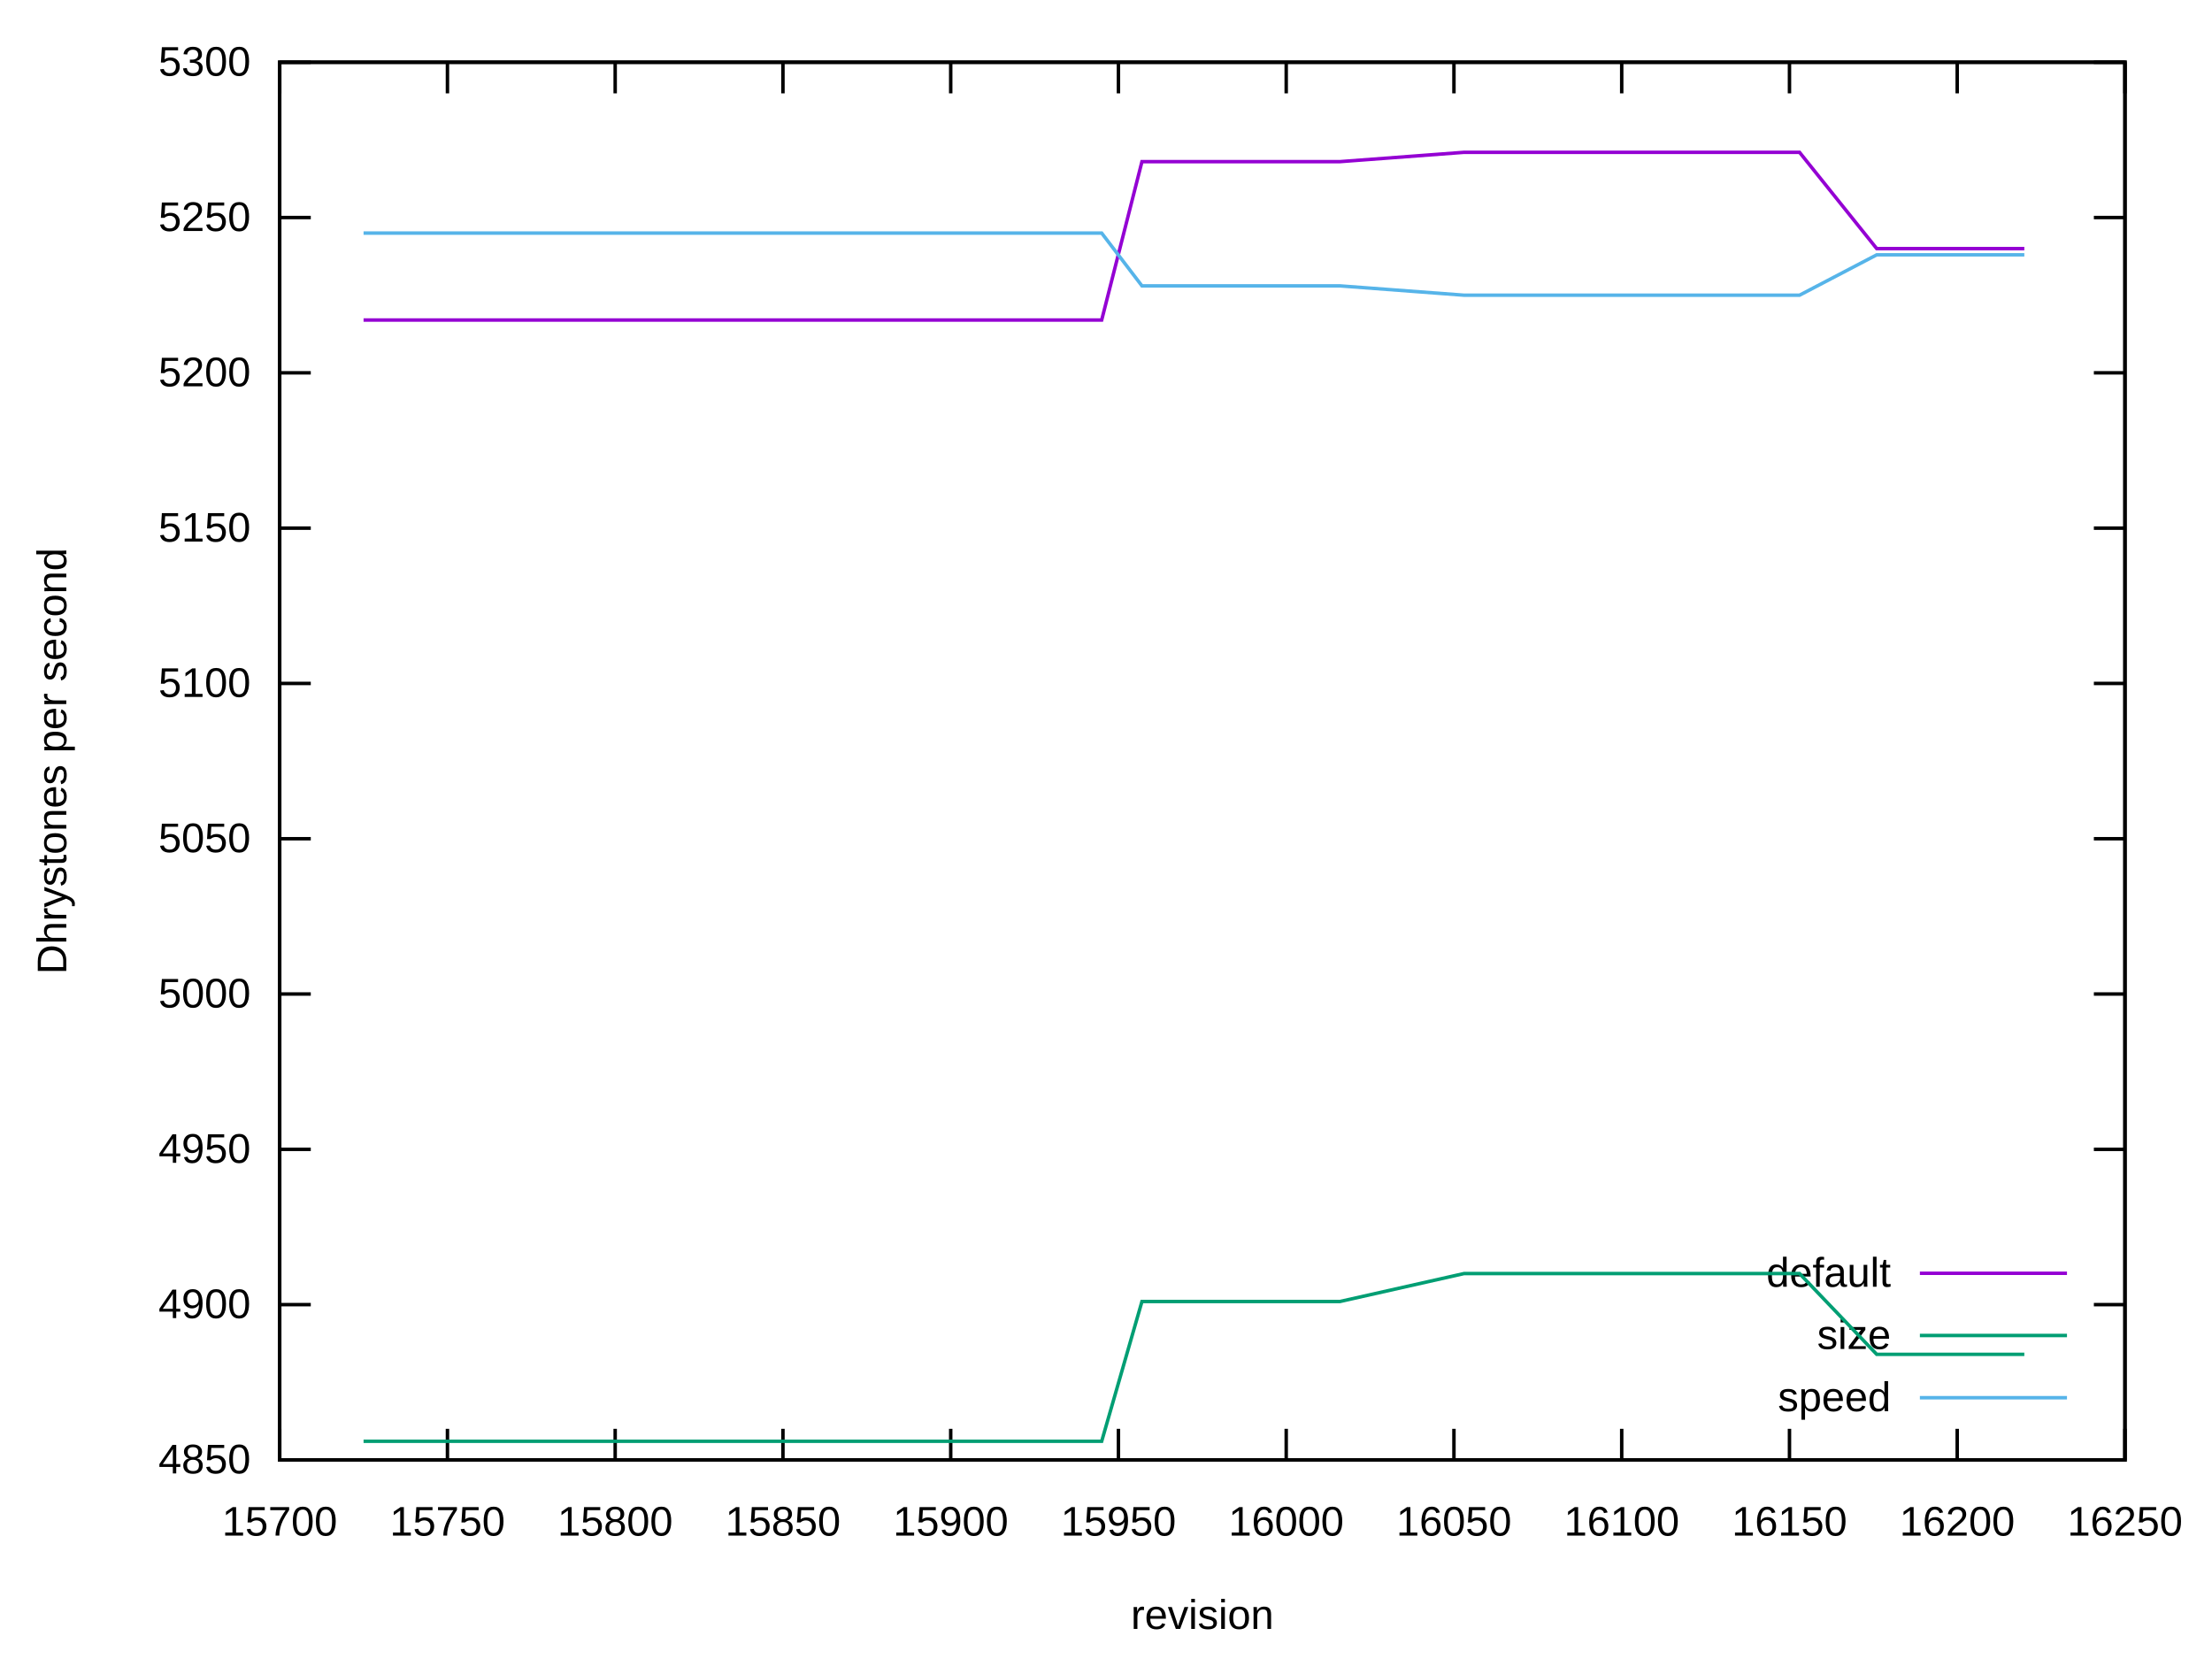
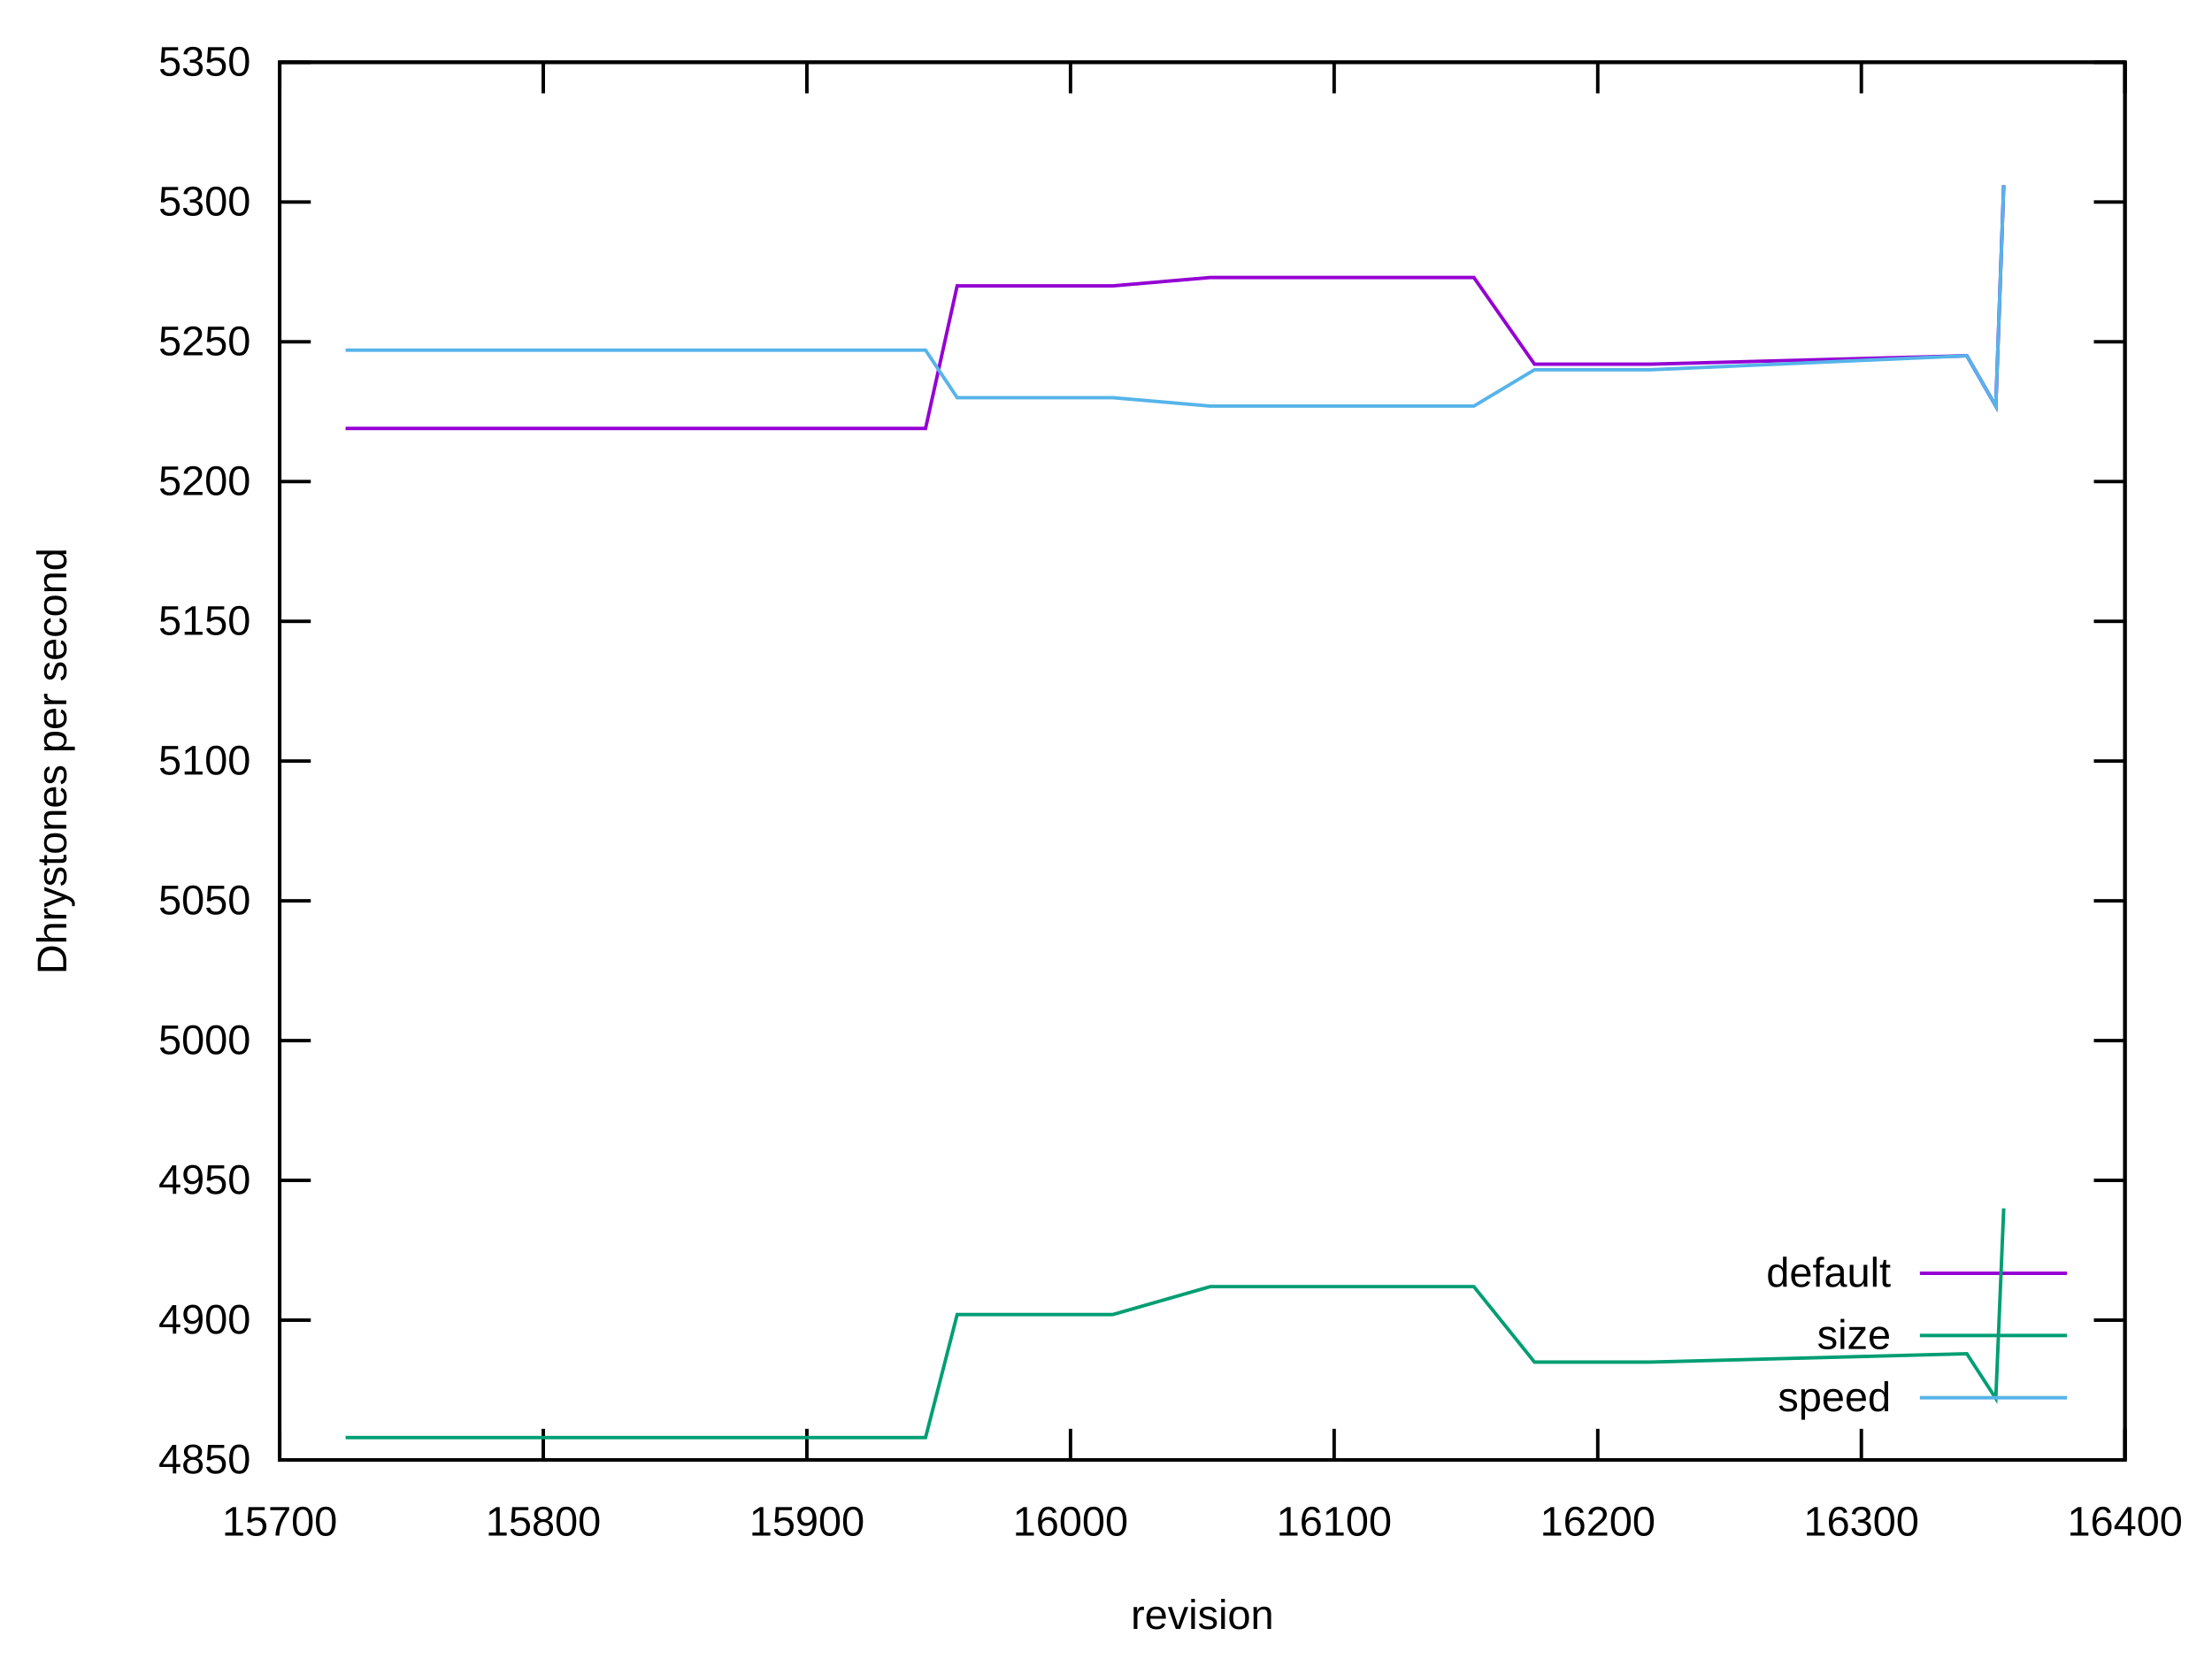
<svg xmlns="http://www.w3.org/2000/svg" xmlns:xlink="http://www.w3.org/1999/xlink" width="640" height="480" viewBox="0 0 640 480">
  <g id="gnuplot_canvas">
    <rect x="0" y="0" width="640" height="480" fill="none" />
    <defs>
      <circle id="gpDot" r="0.5" stroke-width="0.5" stroke="currentColor" />
      <path id="gpPt0" stroke-width="0.222" stroke="currentColor" d="M-1,0 h2 M0,-1 v2" />
      <path id="gpPt1" stroke-width="0.222" stroke="currentColor" d="M-1,-1 L1,1 M1,-1 L-1,1" />
      <path id="gpPt2" stroke-width="0.222" stroke="currentColor" d="M-1,0 L1,0 M0,-1 L0,1 M-1,-1 L1,1 M-1,1 L1,-1" />
      <rect id="gpPt3" stroke-width="0.222" stroke="currentColor" x="-1" y="-1" width="2" height="2" />
      <rect id="gpPt4" stroke-width="0.222" stroke="currentColor" fill="currentColor" x="-1" y="-1" width="2" height="2" />
      <circle id="gpPt5" stroke-width="0.222" stroke="currentColor" cx="0" cy="0" r="1" />
      <use xlink:href="#gpPt5" id="gpPt6" fill="currentColor" stroke="none" />
      <path id="gpPt7" stroke-width="0.222" stroke="currentColor" d="M0,-1.33 L-1.33,0.67 L1.33,0.67 z" />
      <use xlink:href="#gpPt7" id="gpPt8" fill="currentColor" stroke="none" />
      <use xlink:href="#gpPt7" id="gpPt9" stroke="currentColor" transform="rotate(180)" />
      <use xlink:href="#gpPt9" id="gpPt10" fill="currentColor" stroke="none" />
      <use xlink:href="#gpPt3" id="gpPt11" stroke="currentColor" transform="rotate(45)" />
      <use xlink:href="#gpPt11" id="gpPt12" fill="currentColor" stroke="none" />
      <path id="gpPt13" stroke-width="0.222" stroke="currentColor" d="M0,1.330 L1.265,0.411 L0.782,-1.067 L-0.782,-1.076 L-1.265,0.411 z" />
      <use xlink:href="#gpPt13" id="gpPt14" fill="currentColor" stroke="none" />
      <filter id="textbox" filterUnits="objectBoundingBox" x="0" y="0" height="1" width="1">
        <feFlood flood-color="white" flood-opacity="1" result="bgnd" />
        <feComposite in="SourceGraphic" in2="bgnd" operator="atop" />
      </filter>
      <filter id="greybox" filterUnits="objectBoundingBox" x="0" y="0" height="1" width="1">
        <feFlood flood-color="lightgrey" flood-opacity="1" result="grey" />
        <feComposite in="SourceGraphic" in2="grey" operator="atop" />
      </filter>
    </defs>
    <g fill="none" color="white" stroke="currentColor" stroke-width="1.00" stroke-linecap="butt" stroke-linejoin="miter">
</g>
    <g fill="none" color="black" stroke="currentColor" stroke-width="1.00" stroke-linecap="butt" stroke-linejoin="miter">
      <path stroke="black" d="M80.92,422.40 L89.92,422.40 M614.82,422.40 L605.82,422.40  " />
      <g transform="translate(72.53,426.30)" stroke="none" fill="black" font-family="Arial" font-size="12.00" text-anchor="end">
        <text>
          <tspan font-family="Arial"> 4850</tspan>
        </text>
      </g>
    </g>
    <g fill="none" color="black" stroke="currentColor" stroke-width="1.00" stroke-linecap="butt" stroke-linejoin="miter">
-       <path stroke="black" d="M80.92,377.47 L89.92,377.47 M614.82,377.47 L605.82,377.47  " />
-       <g transform="translate(72.53,381.37)" stroke="none" fill="black" font-family="Arial" font-size="12.00" text-anchor="end">
+       <path stroke="black" d="M80.92,381.96 L89.92,381.96 M614.82,381.96 L605.82,381.96  " />
+       <g transform="translate(72.53,385.86)" stroke="none" fill="black" font-family="Arial" font-size="12.00" text-anchor="end">
        <text>
          <tspan font-family="Arial"> 4900</tspan>
        </text>
      </g>
    </g>
    <g fill="none" color="black" stroke="currentColor" stroke-width="1.00" stroke-linecap="butt" stroke-linejoin="miter">
-       <path stroke="black" d="M80.92,332.54 L89.92,332.54 M614.82,332.54 L605.82,332.54  " />
-       <g transform="translate(72.53,336.44)" stroke="none" fill="black" font-family="Arial" font-size="12.00" text-anchor="end">
+       <path stroke="black" d="M80.92,341.52 L89.92,341.52 M614.82,341.52 L605.82,341.52  " />
+       <g transform="translate(72.53,345.42)" stroke="none" fill="black" font-family="Arial" font-size="12.00" text-anchor="end">
        <text>
          <tspan font-family="Arial"> 4950</tspan>
        </text>
      </g>
    </g>
    <g fill="none" color="black" stroke="currentColor" stroke-width="1.00" stroke-linecap="butt" stroke-linejoin="miter">
-       <path stroke="black" d="M80.92,287.60 L89.92,287.60 M614.82,287.60 L605.82,287.60  " />
-       <g transform="translate(72.53,291.50)" stroke="none" fill="black" font-family="Arial" font-size="12.00" text-anchor="end">
+       <path stroke="black" d="M80.92,301.08 L89.92,301.08 M614.82,301.08 L605.82,301.08  " />
+       <g transform="translate(72.53,304.98)" stroke="none" fill="black" font-family="Arial" font-size="12.00" text-anchor="end">
        <text>
          <tspan font-family="Arial"> 5000</tspan>
        </text>
      </g>
    </g>
    <g fill="none" color="black" stroke="currentColor" stroke-width="1.00" stroke-linecap="butt" stroke-linejoin="miter">
-       <path stroke="black" d="M80.92,242.67 L89.92,242.67 M614.82,242.67 L605.82,242.67  " />
-       <g transform="translate(72.53,246.57)" stroke="none" fill="black" font-family="Arial" font-size="12.00" text-anchor="end">
+       <path stroke="black" d="M80.92,260.64 L89.92,260.64 M614.82,260.64 L605.82,260.64  " />
+       <g transform="translate(72.53,264.54)" stroke="none" fill="black" font-family="Arial" font-size="12.00" text-anchor="end">
        <text>
          <tspan font-family="Arial"> 5050</tspan>
        </text>
      </g>
    </g>
    <g fill="none" color="black" stroke="currentColor" stroke-width="1.00" stroke-linecap="butt" stroke-linejoin="miter">
-       <path stroke="black" d="M80.92,197.74 L89.92,197.74 M614.82,197.74 L605.82,197.74  " />
-       <g transform="translate(72.53,201.64)" stroke="none" fill="black" font-family="Arial" font-size="12.00" text-anchor="end">
+       <path stroke="black" d="M80.92,220.20 L89.92,220.20 M614.82,220.20 L605.82,220.20  " />
+       <g transform="translate(72.53,224.10)" stroke="none" fill="black" font-family="Arial" font-size="12.00" text-anchor="end">
        <text>
          <tspan font-family="Arial"> 5100</tspan>
        </text>
      </g>
    </g>
    <g fill="none" color="black" stroke="currentColor" stroke-width="1.00" stroke-linecap="butt" stroke-linejoin="miter">
-       <path stroke="black" d="M80.92,152.81 L89.92,152.81 M614.82,152.81 L605.82,152.81  " />
-       <g transform="translate(72.53,156.71)" stroke="none" fill="black" font-family="Arial" font-size="12.00" text-anchor="end">
+       <path stroke="black" d="M80.92,179.77 L89.92,179.77 M614.82,179.77 L605.82,179.77  " />
+       <g transform="translate(72.53,183.67)" stroke="none" fill="black" font-family="Arial" font-size="12.00" text-anchor="end">
        <text>
          <tspan font-family="Arial"> 5150</tspan>
        </text>
      </g>
    </g>
    <g fill="none" color="black" stroke="currentColor" stroke-width="1.00" stroke-linecap="butt" stroke-linejoin="miter">
-       <path stroke="black" d="M80.92,107.87 L89.92,107.87 M614.82,107.87 L605.82,107.87  " />
-       <g transform="translate(72.53,111.77)" stroke="none" fill="black" font-family="Arial" font-size="12.00" text-anchor="end">
+       <path stroke="black" d="M80.92,139.33 L89.92,139.33 M614.82,139.33 L605.82,139.33  " />
+       <g transform="translate(72.53,143.23)" stroke="none" fill="black" font-family="Arial" font-size="12.00" text-anchor="end">
        <text>
          <tspan font-family="Arial"> 5200</tspan>
        </text>
      </g>
    </g>
    <g fill="none" color="black" stroke="currentColor" stroke-width="1.00" stroke-linecap="butt" stroke-linejoin="miter">
-       <path stroke="black" d="M80.92,62.94 L89.92,62.94 M614.82,62.94 L605.82,62.94  " />
-       <g transform="translate(72.53,66.84)" stroke="none" fill="black" font-family="Arial" font-size="12.00" text-anchor="end">
+       <path stroke="black" d="M80.92,98.89 L89.92,98.89 M614.82,98.89 L605.82,98.89  " />
+       <g transform="translate(72.53,102.79)" stroke="none" fill="black" font-family="Arial" font-size="12.00" text-anchor="end">
        <text>
          <tspan font-family="Arial"> 5250</tspan>
+         </text>
+       </g>
+     </g>
+     <g fill="none" color="black" stroke="currentColor" stroke-width="1.00" stroke-linecap="butt" stroke-linejoin="miter">
+       <path stroke="black" d="M80.92,58.45 L89.92,58.45 M614.82,58.45 L605.82,58.45  " />
+       <g transform="translate(72.53,62.35)" stroke="none" fill="black" font-family="Arial" font-size="12.00" text-anchor="end">
+         <text>
+           <tspan font-family="Arial"> 5300</tspan>
        </text>
      </g>
    </g>
    <g fill="none" color="black" stroke="currentColor" stroke-width="1.00" stroke-linecap="butt" stroke-linejoin="miter">
      <path stroke="black" d="M80.92,18.01 L89.92,18.01 M614.82,18.01 L605.82,18.01  " />
      <g transform="translate(72.53,21.91)" stroke="none" fill="black" font-family="Arial" font-size="12.00" text-anchor="end">
        <text>
-           <tspan font-family="Arial"> 5300</tspan>
+           <tspan font-family="Arial"> 5350</tspan>
        </text>
      </g>
    </g>
    <g fill="none" color="black" stroke="currentColor" stroke-width="1.00" stroke-linecap="butt" stroke-linejoin="miter">
      <path stroke="black" d="M80.92,422.40 L80.92,413.40 M80.92,18.01 L80.92,27.01  " />
      <g transform="translate(80.92,444.30)" stroke="none" fill="black" font-family="Arial" font-size="12.00" text-anchor="middle">
        <text>
          <tspan font-family="Arial"> 15700</tspan>
        </text>
      </g>
    </g>
    <g fill="none" color="black" stroke="currentColor" stroke-width="1.00" stroke-linecap="butt" stroke-linejoin="miter">
-       <path stroke="black" d="M129.46,422.40 L129.46,413.40 M129.46,18.01 L129.46,27.01  " />
-       <g transform="translate(129.46,444.30)" stroke="none" fill="black" font-family="Arial" font-size="12.00" text-anchor="middle">
-         <text>
-           <tspan font-family="Arial"> 15750</tspan>
-         </text>
-       </g>
-     </g>
-     <g fill="none" color="black" stroke="currentColor" stroke-width="1.00" stroke-linecap="butt" stroke-linejoin="miter">
-       <path stroke="black" d="M177.99,422.40 L177.99,413.40 M177.99,18.01 L177.99,27.01  " />
-       <g transform="translate(177.99,444.30)" stroke="none" fill="black" font-family="Arial" font-size="12.00" text-anchor="middle">
+       <path stroke="black" d="M157.19,422.40 L157.19,413.40 M157.19,18.01 L157.19,27.01  " />
+       <g transform="translate(157.19,444.30)" stroke="none" fill="black" font-family="Arial" font-size="12.00" text-anchor="middle">
        <text>
          <tspan font-family="Arial"> 15800</tspan>
        </text>
      </g>
    </g>
    <g fill="none" color="black" stroke="currentColor" stroke-width="1.00" stroke-linecap="butt" stroke-linejoin="miter">
-       <path stroke="black" d="M226.53,422.40 L226.53,413.40 M226.53,18.01 L226.53,27.01  " />
-       <g transform="translate(226.53,444.30)" stroke="none" fill="black" font-family="Arial" font-size="12.00" text-anchor="middle">
-         <text>
-           <tspan font-family="Arial"> 15850</tspan>
-         </text>
-       </g>
-     </g>
-     <g fill="none" color="black" stroke="currentColor" stroke-width="1.00" stroke-linecap="butt" stroke-linejoin="miter">
-       <path stroke="black" d="M275.07,422.40 L275.07,413.40 M275.07,18.01 L275.07,27.01  " />
-       <g transform="translate(275.07,444.30)" stroke="none" fill="black" font-family="Arial" font-size="12.00" text-anchor="middle">
+       <path stroke="black" d="M233.46,422.40 L233.46,413.40 M233.46,18.01 L233.46,27.01  " />
+       <g transform="translate(233.46,444.30)" stroke="none" fill="black" font-family="Arial" font-size="12.00" text-anchor="middle">
        <text>
          <tspan font-family="Arial"> 15900</tspan>
        </text>
      </g>
    </g>
    <g fill="none" color="black" stroke="currentColor" stroke-width="1.00" stroke-linecap="butt" stroke-linejoin="miter">
-       <path stroke="black" d="M323.60,422.40 L323.60,413.40 M323.60,18.01 L323.60,27.01  " />
-       <g transform="translate(323.60,444.30)" stroke="none" fill="black" font-family="Arial" font-size="12.00" text-anchor="middle">
-         <text>
-           <tspan font-family="Arial"> 15950</tspan>
-         </text>
-       </g>
-     </g>
-     <g fill="none" color="black" stroke="currentColor" stroke-width="1.00" stroke-linecap="butt" stroke-linejoin="miter">
-       <path stroke="black" d="M372.14,422.40 L372.14,413.40 M372.14,18.01 L372.14,27.01  " />
-       <g transform="translate(372.14,444.30)" stroke="none" fill="black" font-family="Arial" font-size="12.00" text-anchor="middle">
+       <path stroke="black" d="M309.73,422.40 L309.73,413.40 M309.73,18.01 L309.73,27.01  " />
+       <g transform="translate(309.73,444.30)" stroke="none" fill="black" font-family="Arial" font-size="12.00" text-anchor="middle">
        <text>
          <tspan font-family="Arial"> 16000</tspan>
        </text>
      </g>
    </g>
    <g fill="none" color="black" stroke="currentColor" stroke-width="1.00" stroke-linecap="butt" stroke-linejoin="miter">
-       <path stroke="black" d="M420.67,422.40 L420.67,413.40 M420.67,18.01 L420.67,27.01  " />
-       <g transform="translate(420.67,444.30)" stroke="none" fill="black" font-family="Arial" font-size="12.00" text-anchor="middle">
-         <text>
-           <tspan font-family="Arial"> 16050</tspan>
-         </text>
-       </g>
-     </g>
-     <g fill="none" color="black" stroke="currentColor" stroke-width="1.00" stroke-linecap="butt" stroke-linejoin="miter">
-       <path stroke="black" d="M469.21,422.40 L469.21,413.40 M469.21,18.01 L469.21,27.01  " />
-       <g transform="translate(469.21,444.30)" stroke="none" fill="black" font-family="Arial" font-size="12.00" text-anchor="middle">
+       <path stroke="black" d="M386.01,422.40 L386.01,413.40 M386.01,18.01 L386.01,27.01  " />
+       <g transform="translate(386.01,444.30)" stroke="none" fill="black" font-family="Arial" font-size="12.00" text-anchor="middle">
        <text>
          <tspan font-family="Arial"> 16100</tspan>
        </text>
      </g>
    </g>
    <g fill="none" color="black" stroke="currentColor" stroke-width="1.00" stroke-linecap="butt" stroke-linejoin="miter">
-       <path stroke="black" d="M517.75,422.40 L517.75,413.40 M517.75,18.01 L517.75,27.01  " />
-       <g transform="translate(517.75,444.30)" stroke="none" fill="black" font-family="Arial" font-size="12.00" text-anchor="middle">
-         <text>
-           <tspan font-family="Arial"> 16150</tspan>
-         </text>
-       </g>
-     </g>
-     <g fill="none" color="black" stroke="currentColor" stroke-width="1.00" stroke-linecap="butt" stroke-linejoin="miter">
-       <path stroke="black" d="M566.28,422.40 L566.28,413.40 M566.28,18.01 L566.28,27.01  " />
-       <g transform="translate(566.28,444.30)" stroke="none" fill="black" font-family="Arial" font-size="12.00" text-anchor="middle">
+       <path stroke="black" d="M462.28,422.40 L462.28,413.40 M462.28,18.01 L462.28,27.01  " />
+       <g transform="translate(462.28,444.30)" stroke="none" fill="black" font-family="Arial" font-size="12.00" text-anchor="middle">
        <text>
          <tspan font-family="Arial"> 16200</tspan>
+         </text>
+       </g>
+     </g>
+     <g fill="none" color="black" stroke="currentColor" stroke-width="1.00" stroke-linecap="butt" stroke-linejoin="miter">
+       <path stroke="black" d="M538.55,422.40 L538.55,413.40 M538.55,18.01 L538.55,27.01  " />
+       <g transform="translate(538.55,444.30)" stroke="none" fill="black" font-family="Arial" font-size="12.00" text-anchor="middle">
+         <text>
+           <tspan font-family="Arial"> 16300</tspan>
        </text>
      </g>
    </g>
    <g fill="none" color="black" stroke="currentColor" stroke-width="1.00" stroke-linecap="butt" stroke-linejoin="miter">
      <path stroke="black" d="M614.82,422.40 L614.82,413.40 M614.82,18.01 L614.82,27.01  " />
      <g transform="translate(614.82,444.30)" stroke="none" fill="black" font-family="Arial" font-size="12.00" text-anchor="middle">
        <text>
-           <tspan font-family="Arial"> 16250</tspan>
+           <tspan font-family="Arial"> 16400</tspan>
        </text>
      </g>
    </g>
    <g fill="none" color="black" stroke="currentColor" stroke-width="1.00" stroke-linecap="butt" stroke-linejoin="miter">
</g>
    <g fill="none" color="black" stroke="currentColor" stroke-width="1.00" stroke-linecap="butt" stroke-linejoin="miter">
      <path stroke="black" d="M80.92,18.01 L80.92,422.40 L614.82,422.40 L614.82,18.01 L80.92,18.01 Z  " />
    </g>
    <g fill="none" color="black" stroke="currentColor" stroke-width="1.00" stroke-linecap="butt" stroke-linejoin="miter">
</g>
    <g fill="none" color="black" stroke="currentColor" stroke-width="1.00" stroke-linecap="butt" stroke-linejoin="miter">
</g>
    <g id="gnuplot_plot_1">
      <g fill="none" color="black" stroke="currentColor" stroke-width="1.00" stroke-linecap="butt" stroke-linejoin="miter">
        <g transform="translate(547.09,372.30)" stroke="none" fill="black" font-family="Arial" font-size="12.00" text-anchor="end">
          <text>
            <tspan font-family="Arial">default</tspan>
          </text>
        </g>
      </g>
      <g fill="none" color="black" stroke="currentColor" stroke-width="1.00" stroke-linecap="butt" stroke-linejoin="miter">
-         <path stroke="rgb(148,   0, 211)" d="M555.48,368.40 L598.04,368.40 M105.19,92.60 L146.93,92.60 L265.36,92.60 L266.33,92.60 L317.78,92.60 L318.75,92.60   L330.40,46.77 L387.67,46.77 L423.59,44.07 L520.66,44.07 L542.99,71.93 L585.70,71.93  " />
+         <path stroke="rgb(148,   0, 211)" d="M555.48,368.40 L598.04,368.40 M99.99,123.96 L132.78,123.96 L225.84,123.96 L226.60,123.96 L267.02,123.96 L267.79,123.96   L276.94,82.71 L321.94,82.71 L350.16,80.29 L426.43,80.29 L443.97,105.36 L477.53,105.36 L569.06,102.93 L577.45,117.49   L579.74,53.60  " />
      </g>
    </g>
    <g id="gnuplot_plot_2">
      <g fill="none" color="black" stroke="currentColor" stroke-width="1.00" stroke-linecap="butt" stroke-linejoin="miter">
        <g transform="translate(547.09,390.30)" stroke="none" fill="black" font-family="Arial" font-size="12.00" text-anchor="end">
          <text>
            <tspan font-family="Arial">size</tspan>
          </text>
        </g>
      </g>
      <g fill="none" color="black" stroke="currentColor" stroke-width="1.00" stroke-linecap="butt" stroke-linejoin="miter">
-         <path stroke="rgb(  0, 158, 115)" d="M555.48,386.40 L598.04,386.40 M105.19,417.01 L146.93,417.01 L265.36,417.01 L266.33,417.01 L317.78,417.01 L318.75,417.01   L330.40,376.57 L387.67,376.57 L423.59,368.48 L520.66,368.48 L542.99,391.85 L585.70,391.85  " />
+         <path stroke="rgb(  0, 158, 115)" d="M555.48,386.40 L598.04,386.40 M99.99,415.93 L132.78,415.93 L225.84,415.93 L226.60,415.93 L267.02,415.93 L267.79,415.93   L276.94,380.34 L321.94,380.34 L350.16,372.26 L426.43,372.26 L443.97,394.09 L477.53,394.09 L569.06,391.67 L577.45,404.61   L579.74,349.61  " />
      </g>
    </g>
    <g id="gnuplot_plot_3">
      <g fill="none" color="black" stroke="currentColor" stroke-width="1.00" stroke-linecap="butt" stroke-linejoin="miter">
        <g transform="translate(547.09,408.30)" stroke="none" fill="black" font-family="Arial" font-size="12.00" text-anchor="end">
          <text>
            <tspan font-family="Arial">speed</tspan>
          </text>
        </g>
      </g>
      <g fill="none" color="black" stroke="currentColor" stroke-width="1.00" stroke-linecap="butt" stroke-linejoin="miter">
-         <path stroke="rgb( 86, 180, 233)" d="M555.48,404.40 L598.04,404.40 M105.19,67.44 L146.93,67.44 L265.36,67.44 L266.33,67.44 L317.78,67.44 L318.75,67.44   L330.40,82.71 L387.67,82.71 L423.59,85.41 L520.66,85.41 L542.99,73.73 L585.70,73.73  " />
+         <path stroke="rgb( 86, 180, 233)" d="M555.48,404.40 L598.04,404.40 M99.99,101.31 L132.78,101.31 L225.84,101.31 L226.60,101.31 L267.02,101.31 L267.79,101.31   L276.94,115.06 L321.94,115.06 L350.16,117.49 L426.43,117.49 L443.97,106.98 L477.53,106.98 L569.06,102.93 L577.45,117.49   L579.74,53.60  " />
      </g>
    </g>
    <g fill="none" color="white" stroke="rgb( 86, 180, 233)" stroke-width="2.00" stroke-linecap="butt" stroke-linejoin="miter">
</g>
    <g fill="none" color="black" stroke="currentColor" stroke-width="2.00" stroke-linecap="butt" stroke-linejoin="miter">
</g>
    <g fill="none" color="black" stroke="black" stroke-width="1.00" stroke-linecap="butt" stroke-linejoin="miter">
</g>
    <g fill="none" color="black" stroke="currentColor" stroke-width="1.00" stroke-linecap="butt" stroke-linejoin="miter">
      <path stroke="black" d="M80.92,18.01 L80.92,422.40 L614.82,422.40 L614.82,18.01 L80.92,18.01 Z  " />
      <g transform="translate(19.18,220.21) rotate(270.00)" stroke="none" fill="black" font-family="Arial" font-size="12.00" text-anchor="middle">
        <text>
          <tspan font-family="Arial">Dhrystones per second</tspan>
        </text>
      </g>
    </g>
    <g fill="none" color="black" stroke="currentColor" stroke-width="1.00" stroke-linecap="butt" stroke-linejoin="miter">
      <g transform="translate(347.87,471.30)" stroke="none" fill="black" font-family="Arial" font-size="12.00" text-anchor="middle">
        <text>
          <tspan font-family="Arial">revision</tspan>
        </text>
      </g>
    </g>
    <g fill="none" color="black" stroke="currentColor" stroke-width="1.00" stroke-linecap="butt" stroke-linejoin="miter">
</g>
    <g fill="none" color="black" stroke="currentColor" stroke-width="1.00" stroke-linecap="butt" stroke-linejoin="miter">
</g>
  </g>
</svg>
